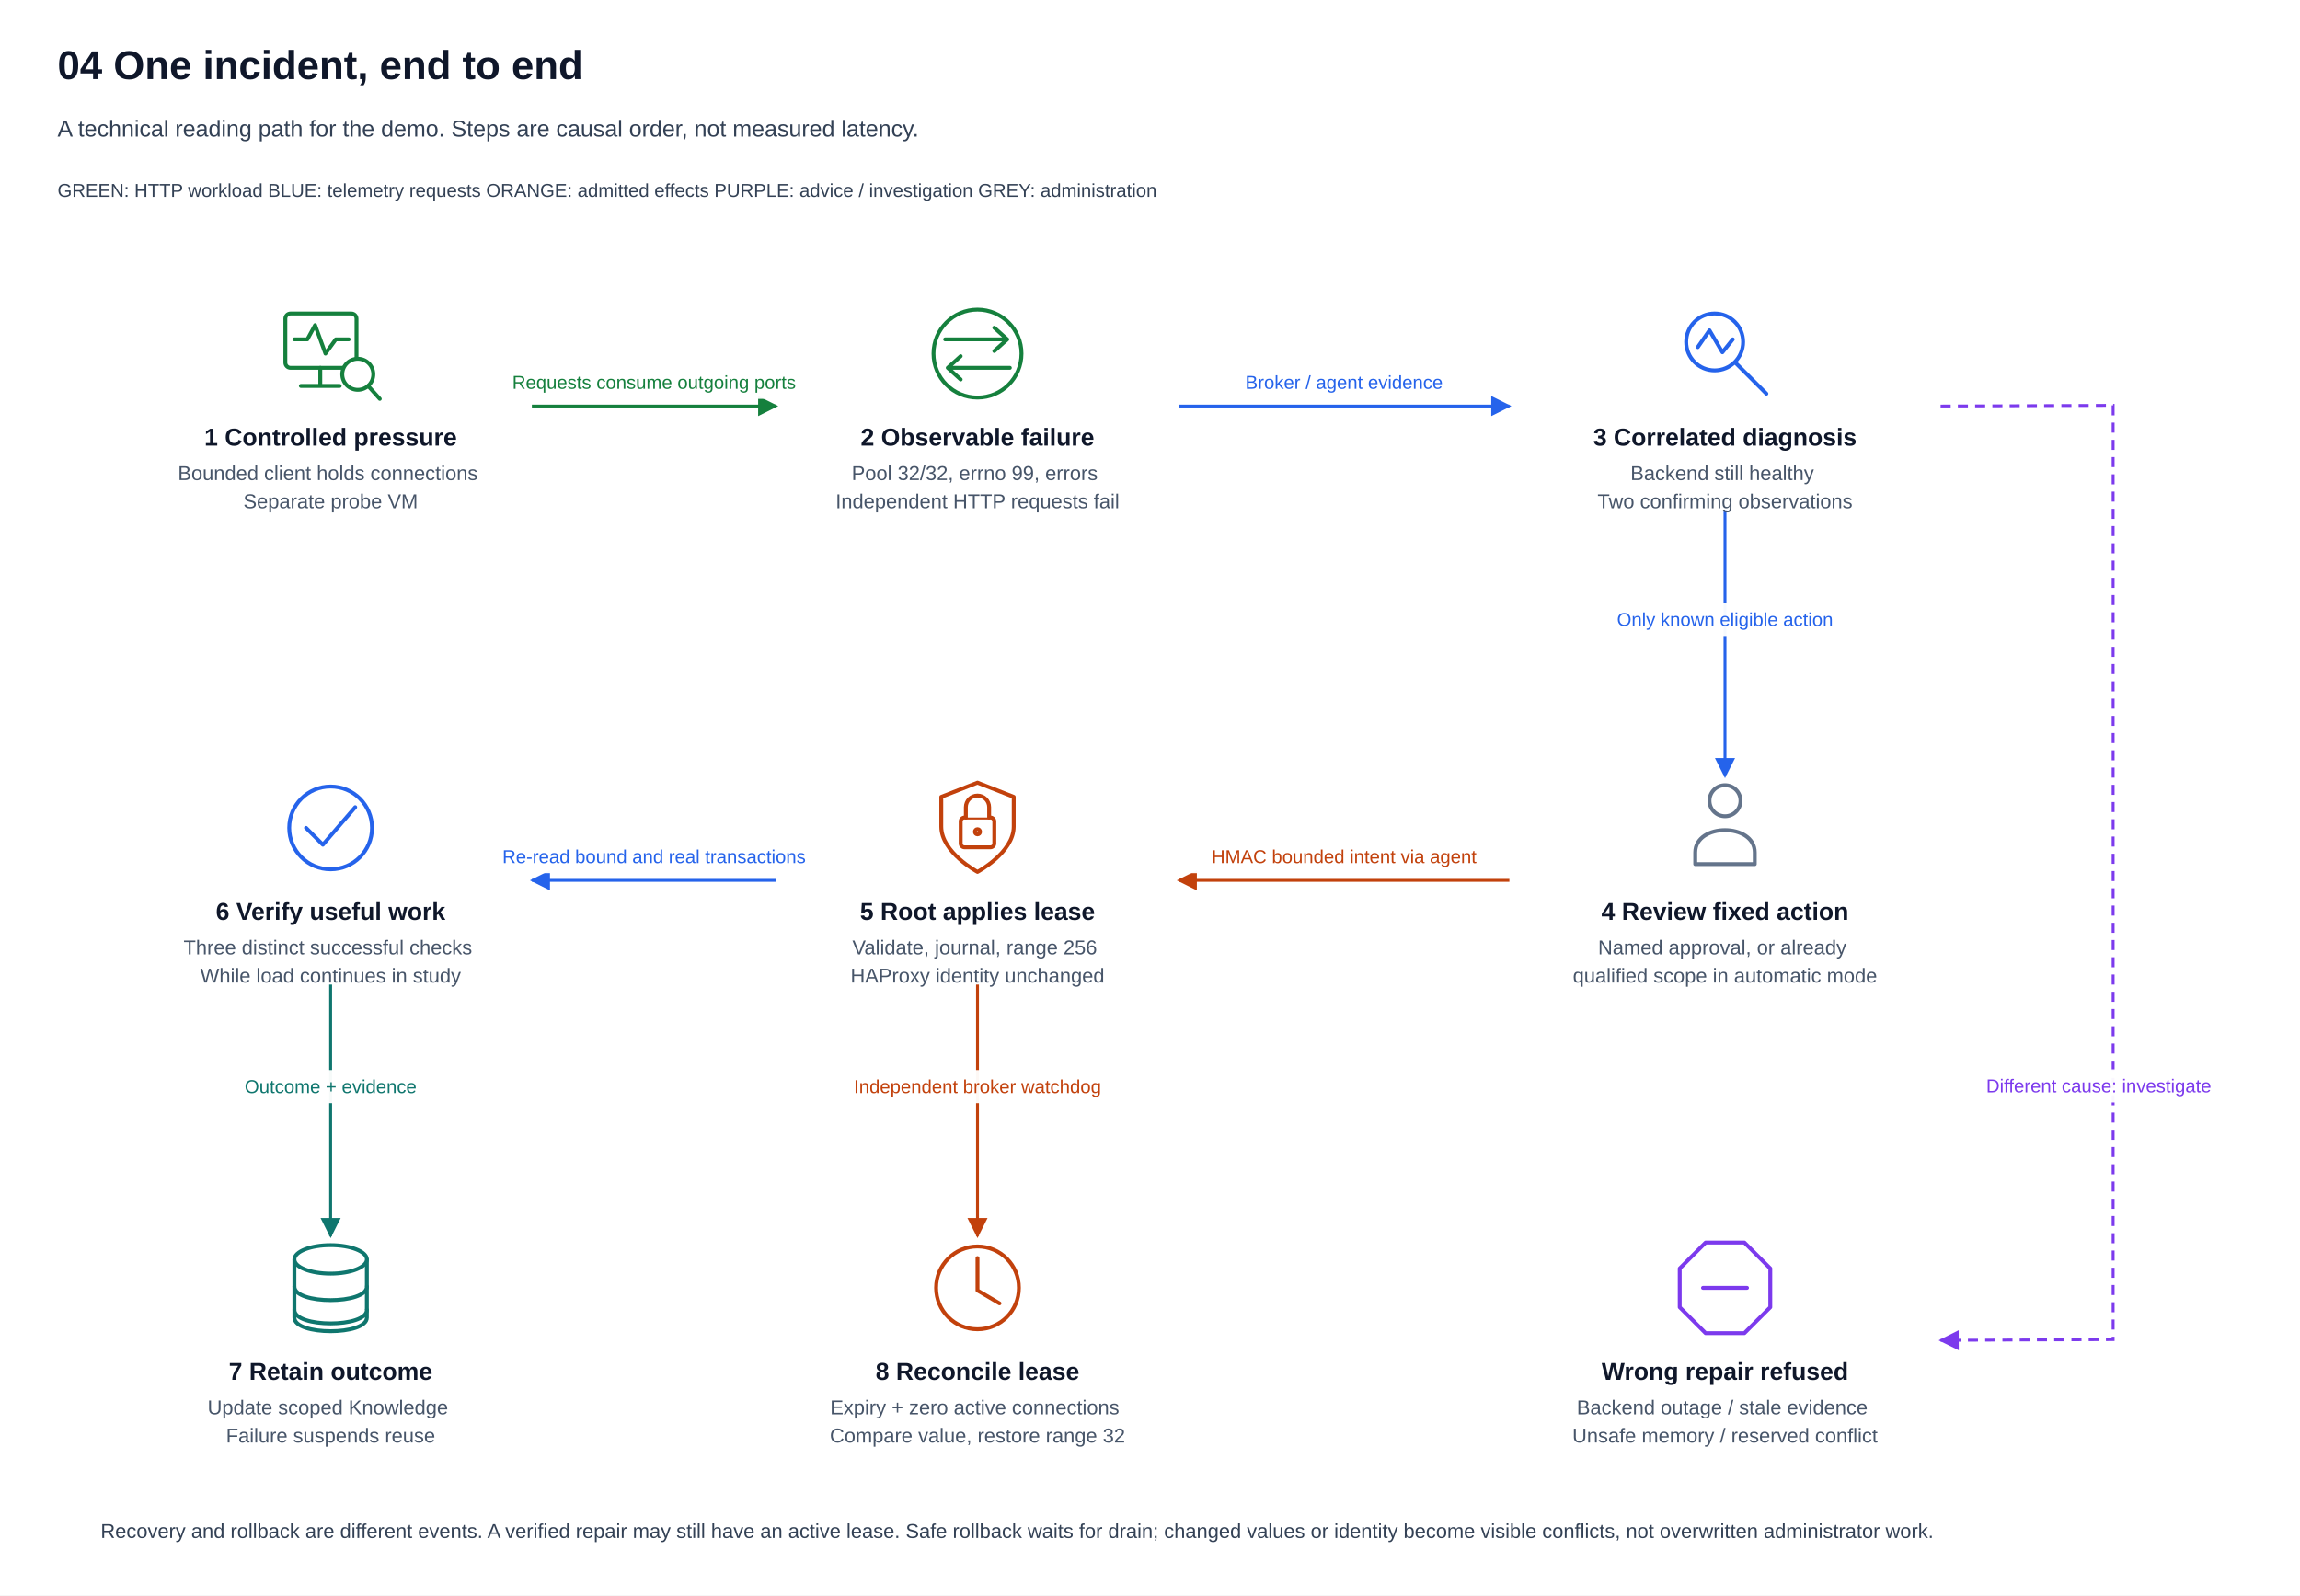
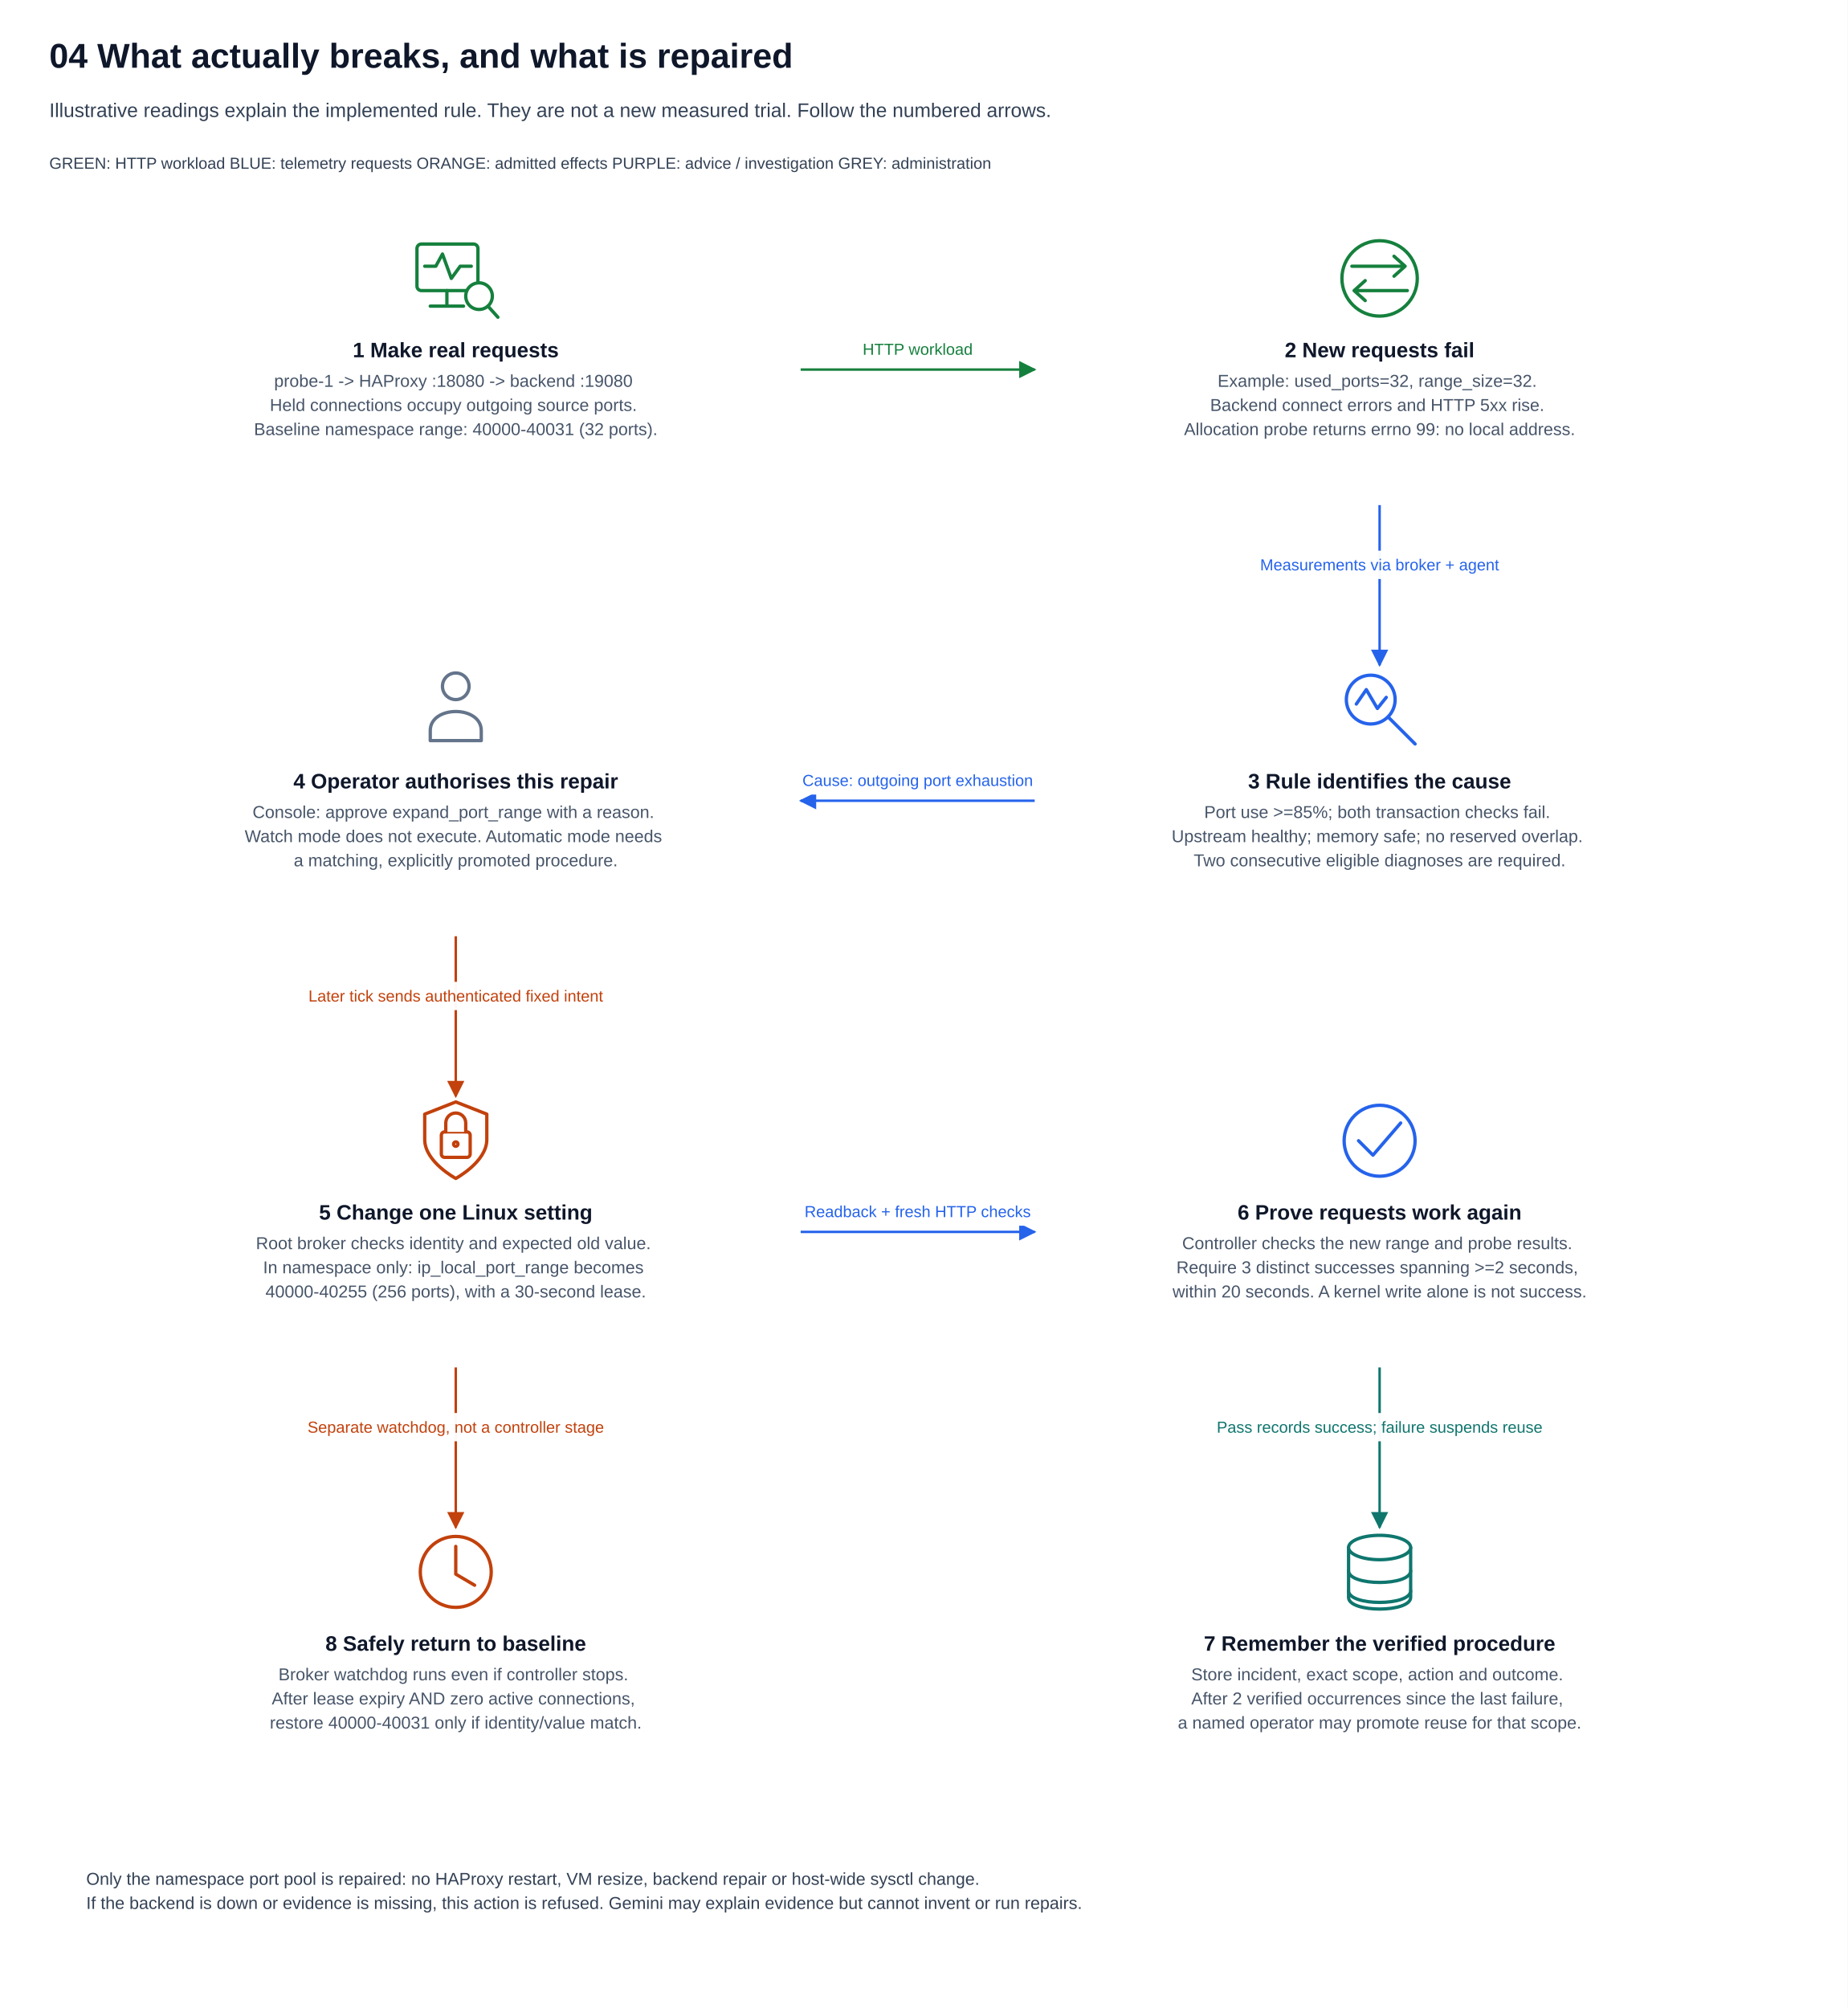
- <svg xmlns="http://www.w3.org/2000/svg" width="1600" height="1110" viewBox="0 0 1600 1110" role="img" aria-labelledby="title desc">
+ <svg xmlns="http://www.w3.org/2000/svg" width="1500" height="1630" viewBox="0 0 1500 1630" role="img" aria-labelledby="title desc">
  <rect width="100%" height="100%" fill="white" />
  <defs>
    <marker id="arrow-request" viewBox="0 0 10 10" refX="9" refY="5" markerWidth="7" markerHeight="7" orient="auto-start-reverse">
      <path d="M 0 0 L 10 5 L 0 10 z" fill="#15803D" />
    </marker>
    <marker id="arrow-telemetry" viewBox="0 0 10 10" refX="9" refY="5" markerWidth="7" markerHeight="7" orient="auto-start-reverse">
      <path d="M 0 0 L 10 5 L 0 10 z" fill="#2563EB" />
    </marker>
    <marker id="arrow-effect" viewBox="0 0 10 10" refX="9" refY="5" markerWidth="7" markerHeight="7" orient="auto-start-reverse">
      <path d="M 0 0 L 10 5 L 0 10 z" fill="#C2410C" />
    </marker>
    <marker id="arrow-advice" viewBox="0 0 10 10" refX="9" refY="5" markerWidth="7" markerHeight="7" orient="auto-start-reverse">
      <path d="M 0 0 L 10 5 L 0 10 z" fill="#7C3AED" />
    </marker>
    <marker id="arrow-admin" viewBox="0 0 10 10" refX="9" refY="5" markerWidth="7" markerHeight="7" orient="auto-start-reverse">
      <path d="M 0 0 L 10 5 L 0 10 z" fill="#64748B" />
    </marker>
    <marker id="arrow-knowledge" viewBox="0 0 10 10" refX="9" refY="5" markerWidth="7" markerHeight="7" orient="auto-start-reverse">
      <path d="M 0 0 L 10 5 L 0 10 z" fill="#0F766E" />
    </marker>
  </defs>
  <text x="40" y="55" font-family="Arial,Helvetica,sans-serif" font-size="28" font-weight="bold" fill="#0F172A" text-anchor="start">
-     <tspan x="40" dy="0">04  One incident, end to end</tspan>
+     <tspan x="40" dy="0">04  What actually breaks, and what is repaired</tspan>
  </text>
  <text x="40" y="95" font-family="Arial,Helvetica,sans-serif" font-size="16" font-weight="normal" fill="#334155" text-anchor="start">
-     <tspan x="40" dy="0">A technical reading path for the demo. Steps are causal order, not measured latency.</tspan>
+     <tspan x="40" dy="0">Illustrative readings explain the implemented rule. They are not a new measured trial. Follow the numbered arrows.</tspan>
  </text>
  <text x="40" y="137" font-family="Arial,Helvetica,sans-serif" font-size="13" font-weight="normal" fill="#334155" text-anchor="start">
    <tspan x="40" dy="0">GREEN: HTTP workload    BLUE: telemetry requests    ORANGE: admitted effects    PURPLE: advice / investigation    GREY: administration</tspan>
  </text>
-   <path d="M 370,282.5 L 540,282.5" fill="none" stroke="#15803D" stroke-width="2" marker-end="url(#arrow-request)" />
-   <rect x="336.4" y="254.5" width="237.2" height="23" rx="4" fill="white" fill-opacity=".96" />
-   <text x="455.0" y="270.5" font-family="Arial,Helvetica,sans-serif" font-size="13" font-weight="normal" fill="#15803D" text-anchor="middle">
-     <tspan x="455.0" dy="0">Requests consume outgoing ports</tspan>
+   <path d="M 650,300.0 L 840,300.0" fill="none" stroke="#15803D" stroke-width="2" marker-end="url(#arrow-request)" />
+   <rect x="691.2" y="272.0" width="107.6" height="23" rx="4" fill="white" fill-opacity=".96" />
+   <text x="745.0" y="288.0" font-family="Arial,Helvetica,sans-serif" font-size="13" font-weight="normal" fill="#15803D" text-anchor="middle">
+     <tspan x="745.0" dy="0">HTTP workload</tspan>
  </text>
-   <path d="M 820,282.5 L 1050,282.5" fill="none" stroke="#2563EB" stroke-width="2" marker-end="url(#arrow-telemetry)" />
-   <rect x="845.2" y="254.5" width="179.6" height="23" rx="4" fill="white" fill-opacity=".96" />
-   <text x="935.0" y="270.5" font-family="Arial,Helvetica,sans-serif" font-size="13" font-weight="normal" fill="#2563EB" text-anchor="middle">
-     <tspan x="935.0" dy="0">Broker / agent evidence</tspan>
+   <path d="M 1120.0,410 L 1120.0,540" fill="none" stroke="#2563EB" stroke-width="2" marker-end="url(#arrow-telemetry)" />
+   <rect x="1001.4" y="447.0" width="237.2" height="23" rx="4" fill="white" fill-opacity=".96" />
+   <text x="1120.0" y="463.0" font-family="Arial,Helvetica,sans-serif" font-size="13" font-weight="normal" fill="#2563EB" text-anchor="middle">
+     <tspan x="1120.0" dy="0">Measurements via broker + agent</tspan>
  </text>
-   <path d="M 1200.0,355 L 1200.0,540" fill="none" stroke="#2563EB" stroke-width="2" marker-end="url(#arrow-telemetry)" />
-   <rect x="1099.4" y="419.5" width="201.2" height="23" rx="4" fill="white" fill-opacity=".96" />
-   <text x="1200.0" y="435.5" font-family="Arial,Helvetica,sans-serif" font-size="13" font-weight="normal" fill="#2563EB" text-anchor="middle">
-     <tspan x="1200.0" dy="0">Only known eligible action</tspan>
+   <path d="M 840,650.0 L 650,650.0" fill="none" stroke="#2563EB" stroke-width="2" marker-end="url(#arrow-telemetry)" />
+   <rect x="626.4" y="622.0" width="237.2" height="23" rx="4" fill="white" fill-opacity=".96" />
+   <text x="745.0" y="638.0" font-family="Arial,Helvetica,sans-serif" font-size="13" font-weight="normal" fill="#2563EB" text-anchor="middle">
+     <tspan x="745.0" dy="0">Cause: outgoing port exhaustion</tspan>
  </text>
-   <path d="M 1050,612.5 L 820,612.5" fill="none" stroke="#C2410C" stroke-width="2" marker-end="url(#arrow-effect)" />
-   <rect x="823.6" y="584.5" width="222.8" height="23" rx="4" fill="white" fill-opacity=".96" />
-   <text x="935.0" y="600.5" font-family="Arial,Helvetica,sans-serif" font-size="13" font-weight="normal" fill="#C2410C" text-anchor="middle">
-     <tspan x="935.0" dy="0">HMAC bounded intent via agent</tspan>
+   <path d="M 370.0,760 L 370.0,890" fill="none" stroke="#C2410C" stroke-width="2" marker-end="url(#arrow-effect)" />
+   <rect x="208.2" y="797.0" width="323.6" height="23" rx="4" fill="white" fill-opacity=".96" />
+   <text x="370.0" y="813.0" font-family="Arial,Helvetica,sans-serif" font-size="13" font-weight="normal" fill="#C2410C" text-anchor="middle">
+     <tspan x="370.0" dy="0">Later tick sends authenticated fixed intent</tspan>
  </text>
-   <path d="M 540,612.5 L 370,612.5" fill="none" stroke="#2563EB" stroke-width="2" marker-end="url(#arrow-telemetry)" />
-   <rect x="322.0" y="584.5" width="266.0" height="23" rx="4" fill="white" fill-opacity=".96" />
-   <text x="455.0" y="600.5" font-family="Arial,Helvetica,sans-serif" font-size="13" font-weight="normal" fill="#2563EB" text-anchor="middle">
-     <tspan x="455.0" dy="0">Re-read bound and real transactions</tspan>
+   <path d="M 650,1000.0 L 840,1000.0" fill="none" stroke="#2563EB" stroke-width="2" marker-end="url(#arrow-telemetry)" />
+   <rect x="637.2" y="972.0" width="215.6" height="23" rx="4" fill="white" fill-opacity=".96" />
+   <text x="745.0" y="988.0" font-family="Arial,Helvetica,sans-serif" font-size="13" font-weight="normal" fill="#2563EB" text-anchor="middle">
+     <tspan x="745.0" dy="0">Readback + fresh HTTP checks</tspan>
  </text>
-   <path d="M 230.0,685 L 230.0,860" fill="none" stroke="#0F766E" stroke-width="2" marker-end="url(#arrow-knowledge)" />
-   <rect x="158.2" y="744.5" width="143.6" height="23" rx="4" fill="white" fill-opacity=".96" />
-   <text x="230.0" y="760.5" font-family="Arial,Helvetica,sans-serif" font-size="13" font-weight="normal" fill="#0F766E" text-anchor="middle">
-     <tspan x="230.0" dy="0">Outcome + evidence</tspan>
+   <path d="M 1120.0,1110 L 1120.0,1240" fill="none" stroke="#0F766E" stroke-width="2" marker-end="url(#arrow-knowledge)" />
+   <rect x="954.6" y="1147.0" width="330.8" height="23" rx="4" fill="white" fill-opacity=".96" />
+   <text x="1120.0" y="1163.0" font-family="Arial,Helvetica,sans-serif" font-size="13" font-weight="normal" fill="#0F766E" text-anchor="middle">
+     <tspan x="1120.0" dy="0">Pass records success; failure suspends reuse</tspan>
  </text>
-   <path d="M 680.0,685 L 680.0,860" fill="none" stroke="#C2410C" stroke-width="2" marker-end="url(#arrow-effect)" />
-   <rect x="575.8" y="744.5" width="208.4" height="23" rx="4" fill="white" fill-opacity=".96" />
-   <text x="680.0" y="760.5" font-family="Arial,Helvetica,sans-serif" font-size="13" font-weight="normal" fill="#C2410C" text-anchor="middle">
-     <tspan x="680.0" dy="0">Independent broker watchdog</tspan>
+   <path d="M 370.0,1110 L 370.0,1240" fill="none" stroke="#C2410C" stroke-width="2" marker-end="url(#arrow-effect)" />
+   <rect x="215.4" y="1147.0" width="309.2" height="23" rx="4" fill="white" fill-opacity=".96" />
+   <text x="370.0" y="1163.0" font-family="Arial,Helvetica,sans-serif" font-size="13" font-weight="normal" fill="#C2410C" text-anchor="middle">
+     <tspan x="370.0" dy="0">Separate watchdog, not a controller stage</tspan>
  </text>
-   <path d="M 1350,282.5 L 1470,282 L 1470,932 L 1350,932.5" fill="none" stroke="#7C3AED" stroke-width="2" marker-end="url(#arrow-advice)" stroke-dasharray="7 5" />
-   <rect x="1352.2" y="744" width="215.6" height="23" rx="4" fill="white" fill-opacity=".96" />
-   <text x="1460" y="760" font-family="Arial,Helvetica,sans-serif" font-size="13" font-weight="normal" fill="#7C3AED" text-anchor="middle">
-     <tspan x="1460" dy="0">Different cause: investigate</tspan>
-   </text>
-   <svg x="194.0" y="210" width="72" height="72" viewBox="0 0 80 80">
+   <svg x="334.0" y="190" width="72" height="72" viewBox="0 0 80 80">
    <g fill="white" stroke="#15803D" stroke-width="3" stroke-linecap="round" stroke-linejoin="round">
      <rect x="5" y="9" width="55" height="42" rx="4" />
      <path d="M32 51v14M17 65h30M12 29h10l6-11 8 22 8-11h10" />
      <circle cx="61" cy="56" r="12" />
      <path d="m69 65 9 10" />
    </g>
  </svg>
-   <text x="230.0" y="310" font-family="Arial,Helvetica,sans-serif" font-size="17" font-weight="bold" fill="#0F172A" text-anchor="middle">
-     <tspan x="230.0" dy="0">1  Controlled pressure</tspan>
+   <text x="370.0" y="290" font-family="Arial,Helvetica,sans-serif" font-size="17" font-weight="bold" fill="#0F172A" text-anchor="middle">
+     <tspan x="370.0" dy="0">1  Make real requests</tspan>
  </text>
-   <text x="230.0" y="334" font-family="Arial,Helvetica,sans-serif" font-size="14" font-weight="normal" fill="#475569" text-anchor="middle">
-     <tspan x="230.0" dy="0">Bounded client holds connections</tspan>
-     <tspan x="230.0" dy="19.6">Separate probe VM</tspan>
+   <text x="370.0" y="314" font-family="Arial,Helvetica,sans-serif" font-size="14" font-weight="normal" fill="#475569" text-anchor="middle">
+     <tspan x="370.0" dy="0">probe-1 -&gt; HAProxy :18080 -&gt; backend :19080</tspan>
+     <tspan x="370.0" dy="19.6">Held connections occupy outgoing source ports.</tspan>
+     <tspan x="370.0" dy="19.6">Baseline namespace range: 40000-40031 (32 ports).</tspan>
  </text>
-   <svg x="644.0" y="210" width="72" height="72" viewBox="0 0 80 80">
+   <svg x="1084.0" y="190" width="72" height="72" viewBox="0 0 80 80">
    <g fill="white" stroke="#15803D" stroke-width="3" stroke-linecap="round" stroke-linejoin="round">
      <circle cx="40" cy="40" r="34" />
      <path d="M15 29h48m-10-9 10 9-10 9M65 51H17m10-9-10 9 10 9" />
    </g>
  </svg>
-   <text x="680.0" y="310" font-family="Arial,Helvetica,sans-serif" font-size="17" font-weight="bold" fill="#0F172A" text-anchor="middle">
-     <tspan x="680.0" dy="0">2  Observable failure</tspan>
+   <text x="1120.0" y="290" font-family="Arial,Helvetica,sans-serif" font-size="17" font-weight="bold" fill="#0F172A" text-anchor="middle">
+     <tspan x="1120.0" dy="0">2  New requests fail</tspan>
  </text>
-   <text x="680.0" y="334" font-family="Arial,Helvetica,sans-serif" font-size="14" font-weight="normal" fill="#475569" text-anchor="middle">
-     <tspan x="680.0" dy="0">Pool 32/32, errno 99, errors</tspan>
-     <tspan x="680.0" dy="19.6">Independent HTTP requests fail</tspan>
+   <text x="1120.0" y="314" font-family="Arial,Helvetica,sans-serif" font-size="14" font-weight="normal" fill="#475569" text-anchor="middle">
+     <tspan x="1120.0" dy="0">Example: used_ports=32, range_size=32.</tspan>
+     <tspan x="1120.0" dy="19.6">Backend connect errors and HTTP 5xx rise.</tspan>
+     <tspan x="1120.0" dy="19.6">Allocation probe returns errno 99: no local address.</tspan>
  </text>
-   <svg x="1164.0" y="210" width="72" height="72" viewBox="0 0 80 80">
+   <svg x="1084.0" y="540" width="72" height="72" viewBox="0 0 80 80">
    <g fill="white" stroke="#2563EB" stroke-width="3" stroke-linecap="round" stroke-linejoin="round">
      <circle cx="32" cy="31" r="22" />
      <path d="m48 47 24 24M19 35l9-13 10 17 8-10" />
    </g>
  </svg>
-   <text x="1200.0" y="310" font-family="Arial,Helvetica,sans-serif" font-size="17" font-weight="bold" fill="#0F172A" text-anchor="middle">
-     <tspan x="1200.0" dy="0">3  Correlated diagnosis</tspan>
+   <text x="1120.0" y="640" font-family="Arial,Helvetica,sans-serif" font-size="17" font-weight="bold" fill="#0F172A" text-anchor="middle">
+     <tspan x="1120.0" dy="0">3  Rule identifies the cause</tspan>
  </text>
-   <text x="1200.0" y="334" font-family="Arial,Helvetica,sans-serif" font-size="14" font-weight="normal" fill="#475569" text-anchor="middle">
-     <tspan x="1200.0" dy="0">Backend still healthy</tspan>
-     <tspan x="1200.0" dy="19.6">Two confirming observations</tspan>
+   <text x="1120.0" y="664" font-family="Arial,Helvetica,sans-serif" font-size="14" font-weight="normal" fill="#475569" text-anchor="middle">
+     <tspan x="1120.0" dy="0">Port use &gt;=85%; both transaction checks fail.</tspan>
+     <tspan x="1120.0" dy="19.6">Upstream healthy; memory safe; no reserved overlap.</tspan>
+     <tspan x="1120.0" dy="19.6">Two consecutive eligible diagnoses are required.</tspan>
  </text>
-   <svg x="1164.0" y="540" width="72" height="72" viewBox="0 0 80 80">
+   <svg x="334.0" y="540" width="72" height="72" viewBox="0 0 80 80">
    <g fill="white" stroke="#64748B" stroke-width="3" stroke-linecap="round" stroke-linejoin="round">
      <circle cx="40" cy="19" r="12" />
      <path d="M17 68v-9c0-23 46-23 46 0v9Z" />
    </g>
  </svg>
-   <text x="1200.0" y="640" font-family="Arial,Helvetica,sans-serif" font-size="17" font-weight="bold" fill="#0F172A" text-anchor="middle">
-     <tspan x="1200.0" dy="0">4  Review fixed action</tspan>
+   <text x="370.0" y="640" font-family="Arial,Helvetica,sans-serif" font-size="17" font-weight="bold" fill="#0F172A" text-anchor="middle">
+     <tspan x="370.0" dy="0">4  Operator authorises this repair</tspan>
  </text>
-   <text x="1200.0" y="664" font-family="Arial,Helvetica,sans-serif" font-size="14" font-weight="normal" fill="#475569" text-anchor="middle">
-     <tspan x="1200.0" dy="0">Named approval, or already</tspan>
-     <tspan x="1200.0" dy="19.6">qualified scope in automatic mode</tspan>
+   <text x="370.0" y="664" font-family="Arial,Helvetica,sans-serif" font-size="14" font-weight="normal" fill="#475569" text-anchor="middle">
+     <tspan x="370.0" dy="0">Console: approve expand_port_range with a reason.</tspan>
+     <tspan x="370.0" dy="19.6">Watch mode does not execute. Automatic mode needs</tspan>
+     <tspan x="370.0" dy="19.6">a matching, explicitly promoted procedure.</tspan>
  </text>
-   <svg x="644.0" y="540" width="72" height="72" viewBox="0 0 80 80">
+   <svg x="334.0" y="890" width="72" height="72" viewBox="0 0 80 80">
    <g fill="white" stroke="#C2410C" stroke-width="3" stroke-linecap="round" stroke-linejoin="round">
      <path d="M40 5 68 16v23c0 20-28 35-28 35S12 59 12 39V16Z" />
      <rect x="27" y="32" width="26" height="23" rx="3" />
      <path d="M31 32v-8a9 9 0 0 1 18 0v8" />
      <circle cx="40" cy="43" r="2" />
    </g>
  </svg>
-   <text x="680.0" y="640" font-family="Arial,Helvetica,sans-serif" font-size="17" font-weight="bold" fill="#0F172A" text-anchor="middle">
-     <tspan x="680.0" dy="0">5  Root applies lease</tspan>
+   <text x="370.0" y="990" font-family="Arial,Helvetica,sans-serif" font-size="17" font-weight="bold" fill="#0F172A" text-anchor="middle">
+     <tspan x="370.0" dy="0">5  Change one Linux setting</tspan>
  </text>
-   <text x="680.0" y="664" font-family="Arial,Helvetica,sans-serif" font-size="14" font-weight="normal" fill="#475569" text-anchor="middle">
-     <tspan x="680.0" dy="0">Validate, journal, range 256</tspan>
-     <tspan x="680.0" dy="19.6">HAProxy identity unchanged</tspan>
+   <text x="370.0" y="1014" font-family="Arial,Helvetica,sans-serif" font-size="14" font-weight="normal" fill="#475569" text-anchor="middle">
+     <tspan x="370.0" dy="0">Root broker checks identity and expected old value.</tspan>
+     <tspan x="370.0" dy="19.6">In namespace only: ip_local_port_range becomes</tspan>
+     <tspan x="370.0" dy="19.6">40000-40255 (256 ports), with a 30-second lease.</tspan>
  </text>
-   <svg x="194.0" y="540" width="72" height="72" viewBox="0 0 80 80">
+   <svg x="1084.0" y="890" width="72" height="72" viewBox="0 0 80 80">
    <g fill="white" stroke="#2563EB" stroke-width="3" stroke-linecap="round" stroke-linejoin="round">
      <circle cx="40" cy="40" r="32" />
      <path d="m21 40 13 13 25-29" />
    </g>
  </svg>
-   <text x="230.0" y="640" font-family="Arial,Helvetica,sans-serif" font-size="17" font-weight="bold" fill="#0F172A" text-anchor="middle">
-     <tspan x="230.0" dy="0">6  Verify useful work</tspan>
+   <text x="1120.0" y="990" font-family="Arial,Helvetica,sans-serif" font-size="17" font-weight="bold" fill="#0F172A" text-anchor="middle">
+     <tspan x="1120.0" dy="0">6  Prove requests work again</tspan>
  </text>
-   <text x="230.0" y="664" font-family="Arial,Helvetica,sans-serif" font-size="14" font-weight="normal" fill="#475569" text-anchor="middle">
-     <tspan x="230.0" dy="0">Three distinct successful checks</tspan>
-     <tspan x="230.0" dy="19.6">While load continues in study</tspan>
+   <text x="1120.0" y="1014" font-family="Arial,Helvetica,sans-serif" font-size="14" font-weight="normal" fill="#475569" text-anchor="middle">
+     <tspan x="1120.0" dy="0">Controller checks the new range and probe results.</tspan>
+     <tspan x="1120.0" dy="19.6">Require 3 distinct successes spanning &gt;=2 seconds,</tspan>
+     <tspan x="1120.0" dy="19.6">within 20 seconds. A kernel write alone is not success.</tspan>
  </text>
-   <svg x="194.0" y="860" width="72" height="72" viewBox="0 0 80 80">
+   <svg x="1084.0" y="1240" width="72" height="72" viewBox="0 0 80 80">
    <g fill="white" stroke="#0F766E" stroke-width="3" stroke-linecap="round" stroke-linejoin="round">
      <path d="M12 18v45c0 14 56 14 56 0V18" />
      <ellipse cx="40" cy="18" rx="28" ry="11" />
      <path d="M12 39c0 14 56 14 56 0M12 57c0 14 56 14 56 0" />
    </g>
  </svg>
-   <text x="230.0" y="960" font-family="Arial,Helvetica,sans-serif" font-size="17" font-weight="bold" fill="#0F172A" text-anchor="middle">
-     <tspan x="230.0" dy="0">7  Retain outcome</tspan>
+   <text x="1120.0" y="1340" font-family="Arial,Helvetica,sans-serif" font-size="17" font-weight="bold" fill="#0F172A" text-anchor="middle">
+     <tspan x="1120.0" dy="0">7  Remember the verified procedure</tspan>
  </text>
-   <text x="230.0" y="984" font-family="Arial,Helvetica,sans-serif" font-size="14" font-weight="normal" fill="#475569" text-anchor="middle">
-     <tspan x="230.0" dy="0">Update scoped Knowledge</tspan>
-     <tspan x="230.0" dy="19.6">Failure suspends reuse</tspan>
+   <text x="1120.0" y="1364" font-family="Arial,Helvetica,sans-serif" font-size="14" font-weight="normal" fill="#475569" text-anchor="middle">
+     <tspan x="1120.0" dy="0">Store incident, exact scope, action and outcome.</tspan>
+     <tspan x="1120.0" dy="19.6">After 2 verified occurrences since the last failure,</tspan>
+     <tspan x="1120.0" dy="19.6">a named operator may promote reuse for that scope.</tspan>
  </text>
-   <svg x="644.0" y="860" width="72" height="72" viewBox="0 0 80 80">
+   <svg x="334.0" y="1240" width="72" height="72" viewBox="0 0 80 80">
    <g fill="white" stroke="#C2410C" stroke-width="3" stroke-linecap="round" stroke-linejoin="round">
      <circle cx="40" cy="40" r="32" />
      <path d="M40 17v25l17 10" />
    </g>
  </svg>
-   <text x="680.0" y="960" font-family="Arial,Helvetica,sans-serif" font-size="17" font-weight="bold" fill="#0F172A" text-anchor="middle">
-     <tspan x="680.0" dy="0">8  Reconcile lease</tspan>
+   <text x="370.0" y="1340" font-family="Arial,Helvetica,sans-serif" font-size="17" font-weight="bold" fill="#0F172A" text-anchor="middle">
+     <tspan x="370.0" dy="0">8  Safely return to baseline</tspan>
  </text>
-   <text x="680.0" y="984" font-family="Arial,Helvetica,sans-serif" font-size="14" font-weight="normal" fill="#475569" text-anchor="middle">
-     <tspan x="680.0" dy="0">Expiry + zero active connections</tspan>
-     <tspan x="680.0" dy="19.6">Compare value, restore range 32</tspan>
+   <text x="370.0" y="1364" font-family="Arial,Helvetica,sans-serif" font-size="14" font-weight="normal" fill="#475569" text-anchor="middle">
+     <tspan x="370.0" dy="0">Broker watchdog runs even if controller stops.</tspan>
+     <tspan x="370.0" dy="19.6">After lease expiry AND zero active connections,</tspan>
+     <tspan x="370.0" dy="19.6">restore 40000-40031 only if identity/value match.</tspan>
  </text>
-   <svg x="1164.0" y="860" width="72" height="72" viewBox="0 0 80 80">
-     <g fill="white" stroke="#7C3AED" stroke-width="3" stroke-linecap="round" stroke-linejoin="round">
-       <path d="M25 5h30l20 20v30L55 75H25L5 55V25Z" />
-       <path d="M23 40h34" />
-     </g>
-   </svg>
-   <text x="1200.0" y="960" font-family="Arial,Helvetica,sans-serif" font-size="17" font-weight="bold" fill="#0F172A" text-anchor="middle">
-     <tspan x="1200.0" dy="0">Wrong repair refused</tspan>
-   </text>
-   <text x="1200.0" y="984" font-family="Arial,Helvetica,sans-serif" font-size="14" font-weight="normal" fill="#475569" text-anchor="middle">
-     <tspan x="1200.0" dy="0">Backend outage / stale evidence</tspan>
-     <tspan x="1200.0" dy="19.6">Unsafe memory / reserved conflict</tspan>
-   </text>
-   <text x="70" y="1070" font-family="Arial,Helvetica,sans-serif" font-size="14" font-weight="normal" fill="#334155" text-anchor="start">
-     <tspan x="70" dy="0">Recovery and rollback are different events. A verified repair may still have an active lease. Safe rollback waits for drain; changed values or identity become visible conflicts, not overwritten administrator work.</tspan>
+   <text x="70" y="1530" font-family="Arial,Helvetica,sans-serif" font-size="14" font-weight="normal" fill="#334155" text-anchor="start">
+     <tspan x="70" dy="0">Only the namespace port pool is repaired: no HAProxy restart, VM resize, backend repair or host-wide sysctl change.</tspan>
+     <tspan x="70" dy="19.6">If the backend is down or evidence is missing, this action is refused. Gemini may explain evidence but cannot invent or run repairs.</tspan>
  </text>
</svg>
